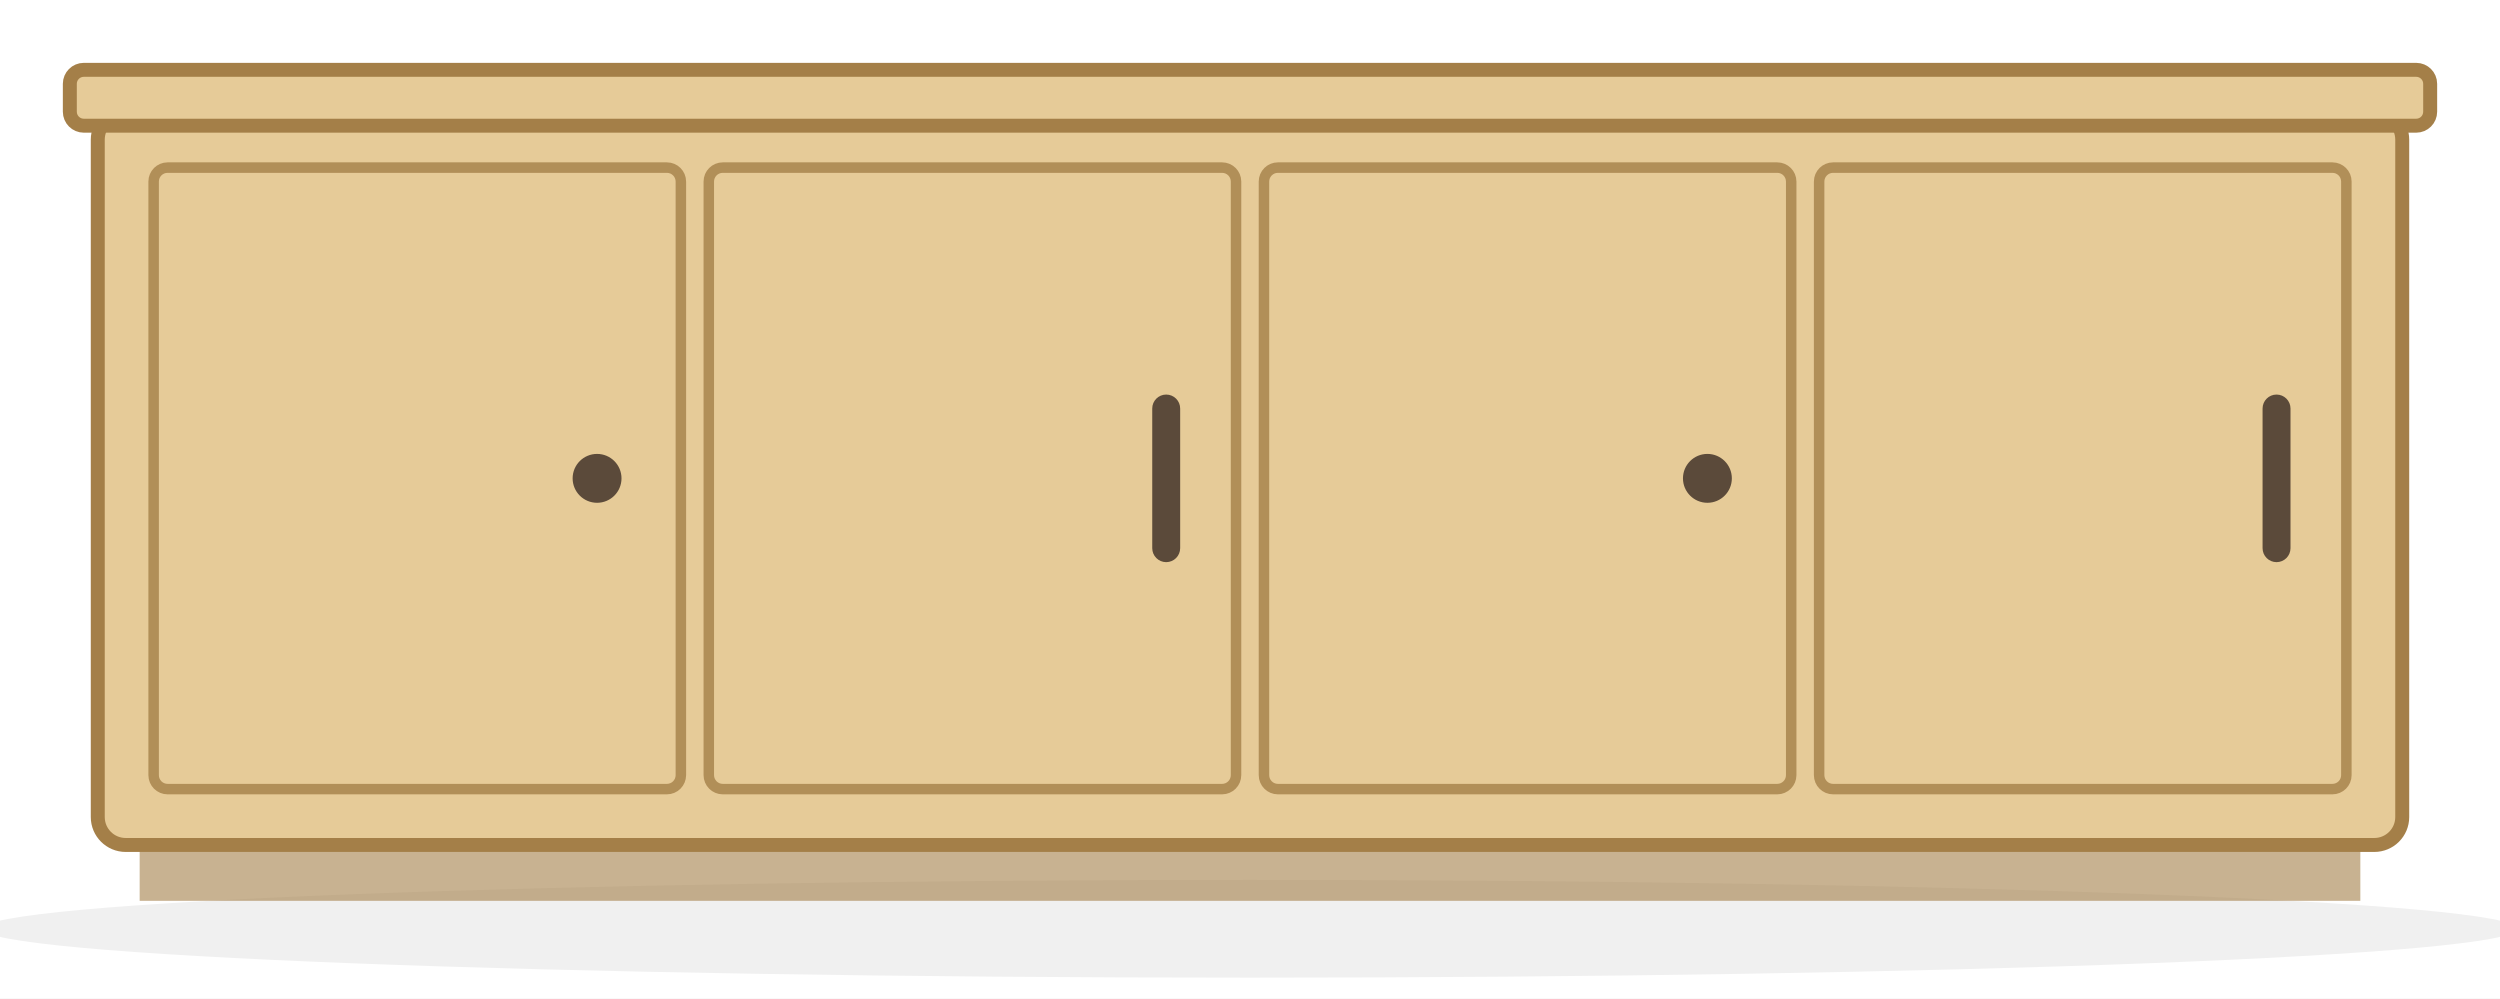
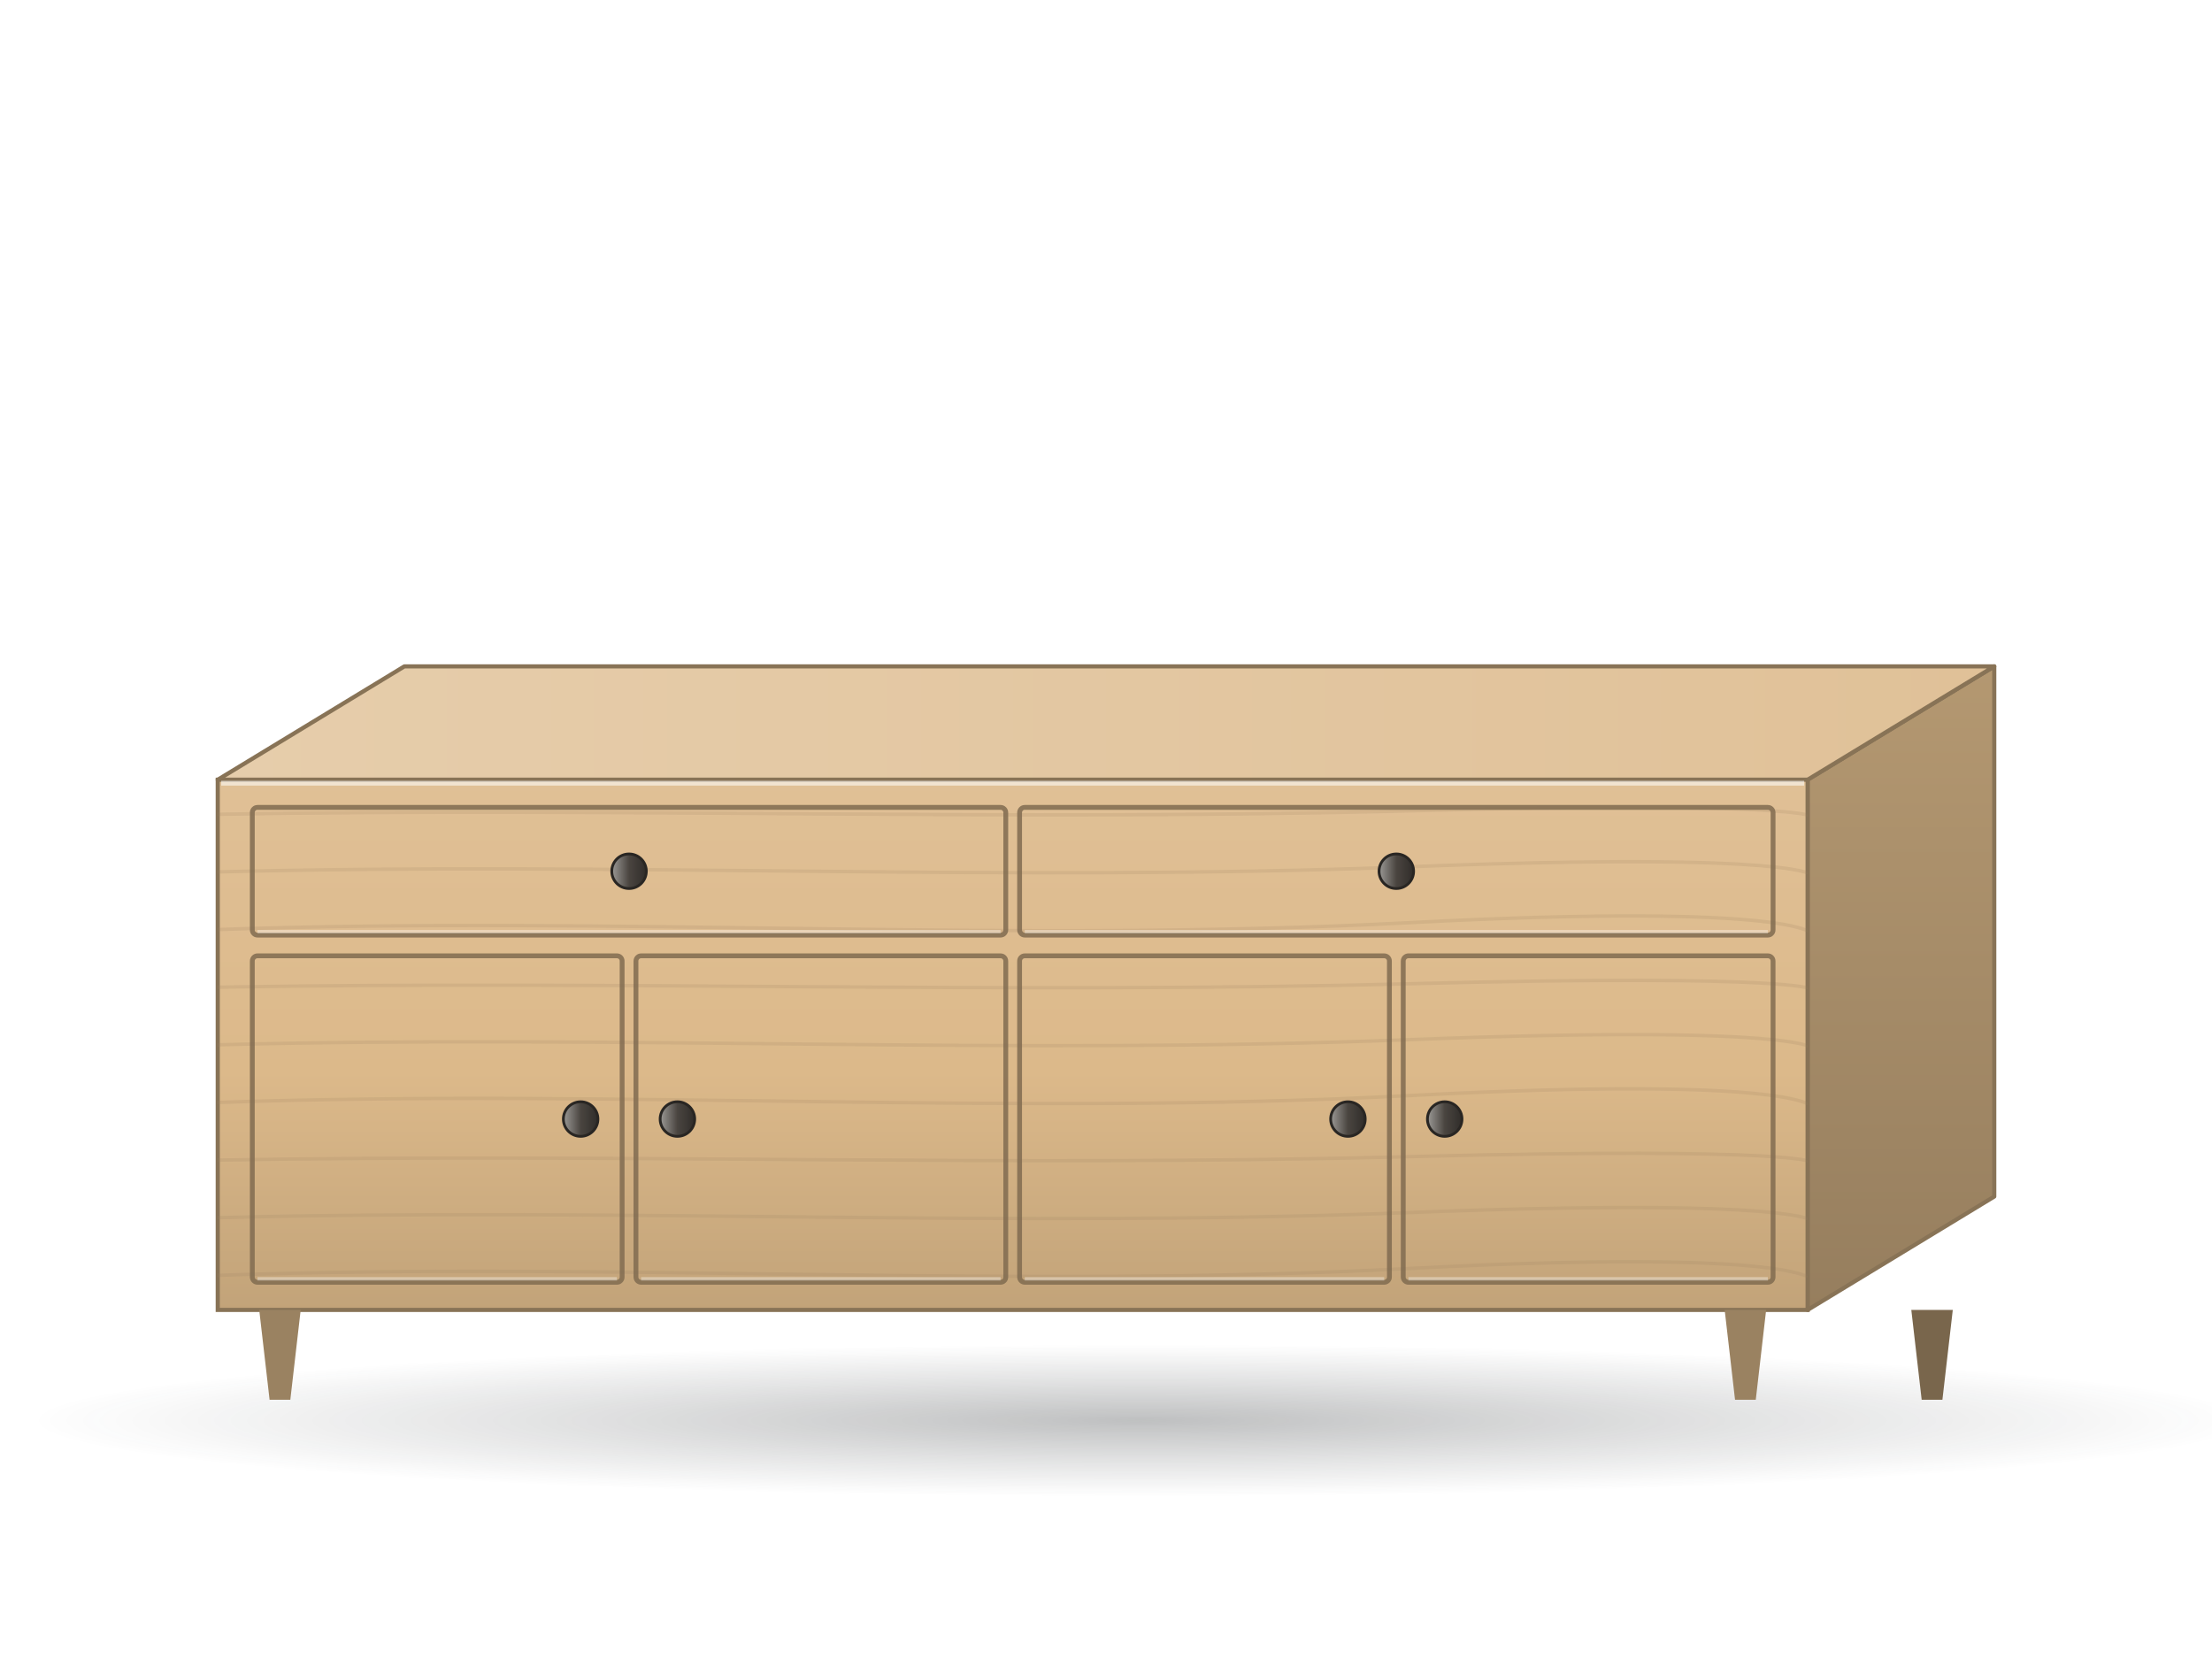
- <svg xmlns="http://www.w3.org/2000/svg" viewBox="21 121 358 143" role="img" aria-label="sideboard-mira.svg">
-   <rect x="21" y="121" width="358" height="143" fill="#ffffff" />
-   <ellipse cx="200.0" cy="254" rx="181.5" ry="7" fill="#000" opacity="0.06" />
-   <rect x="41.0" y="242" width="318" height="8" fill="#a47f48" opacity="0.6" />
-   <rect x="35.0" y="137" width="330" height="105" rx="4" fill="#e6cb98" stroke="#a47f48" stroke-width="2" />
-   <rect x="31.0" y="131" width="338" height="8" rx="2" fill="#e6cb98" stroke="#a47f48" stroke-width="2" />
-   <rect x="43.0" y="145" width="75.5" height="89" rx="2" fill="none" stroke="#a47f48" stroke-width="1.5" opacity="0.8" />
-   <circle cx="106.5" cy="189.5" r="3.5" fill="#5b4a3a" />
-   <rect x="122.5" y="145" width="75.5" height="89" rx="2" fill="none" stroke="#a47f48" stroke-width="1.5" opacity="0.8" />
-   <rect x="186.0" y="177.5" width="4" height="24" rx="2" fill="#5b4a3a" />
-   <rect x="202.0" y="145" width="75.5" height="89" rx="2" fill="none" stroke="#a47f48" stroke-width="1.5" opacity="0.8" />
-   <circle cx="265.5" cy="189.5" r="3.5" fill="#5b4a3a" />
-   <rect x="281.5" y="145" width="75.5" height="89" rx="2" fill="none" stroke="#a47f48" stroke-width="1.5" opacity="0.8" />
-   <rect x="345.0" y="177.5" width="4" height="24" rx="2" fill="#5b4a3a" />
+ <svg xmlns="http://www.w3.org/2000/svg" viewBox="0 0 640 480" role="img" aria-label="sideboard-mira">
+   <defs>
+     <linearGradient id="front1" x1="0" y1="0" x2="0" y2="1">
+       <stop offset="0" stop-color="#e0c096" stop-opacity="1" />
+       <stop offset="0.55" stop-color="#dcb98a" stop-opacity="1" />
+       <stop offset="1" stop-color="#c2a379" stop-opacity="1" />
+     </linearGradient>
+     <linearGradient id="side2" x1="0" y1="0" x2="0" y2="1">
+       <stop offset="0" stop-color="#b49871" stop-opacity="1" />
+       <stop offset="1" stop-color="#967e5e" stop-opacity="1" />
+     </linearGradient>
+     <linearGradient id="top3" x1="0" y1="0" x2="1" y2="0">
+       <stop offset="0" stop-color="#e6cdab" stop-opacity="1" />
+       <stop offset="1" stop-color="#e0c198" stop-opacity="1" />
+     </linearGradient>
+     <linearGradient id="metal4" x1="0" y1="0" x2="1" y2="0">
+       <stop offset="0" stop-color="#9b9996" stop-opacity="1" />
+       <stop offset="0.5" stop-color="#4a4540" stop-opacity="1" />
+       <stop offset="1" stop-color="#302d2a" stop-opacity="1" />
+     </linearGradient>
+     <clipPath id="clip5">
+       <rect x="63" y="225.6" width="460" height="153.4" />
+     </clipPath>
+     <radialGradient id="shadow6" cx="0.5" cy="0.5" r="0.5">
+       <stop offset="0" stop-color="#1b1f22" stop-opacity="0.28" />
+       <stop offset="0.55" stop-color="#1b1f22" stop-opacity="0.12" />
+       <stop offset="1" stop-color="#1b1f22" stop-opacity="0" />
+     </radialGradient>
+   </defs>
+   <rect width="640" height="480" fill="#fff" />
+   <ellipse cx="330" cy="411" rx="318.68" ry="22" fill="url(#shadow6)" />
+   <path d="M553 379 h12 l-3 26 h-6 z" fill="#79664c" />
+   <path d="M523 225.6 L577 192.8 L577 346.2 L523 379 Z" fill="url(#side2)" stroke="#887356" stroke-width="1.2" stroke-linejoin="round" />
+   <path d="M63 225.6 L117 192.8 L577 192.8 L523 225.6 Z" fill="url(#top3)" stroke="#887356" stroke-width="1.2" stroke-linejoin="round" />
+   <rect x="63" y="225.6" width="460" height="153.4" fill="url(#front1)" stroke="#887356" stroke-width="1.2" />
+   <g clip-path="url(#clip5)">
+     <path d="M63 235.6 C178 233.6 293 237.6 408 234.6 S523 236.6 523 235.6" stroke="#9a8261" stroke-width="1" fill="none" opacity="0.18" />
+     <path d="M63 252.275 C178 249.275 293 255.275 408 250.775 S523 253.775 523 252.275" stroke="#9a8261" stroke-width="1" fill="none" opacity="0.18" />
+     <path d="M63 268.95 C178 264.95 293 272.95 408 266.95 S523 270.95 523 268.95" stroke="#9a8261" stroke-width="1" fill="none" opacity="0.18" />
+     <path d="M63 285.625 C178 283.625 293 287.625 408 284.625 S523 286.625 523 285.625" stroke="#9a8261" stroke-width="1" fill="none" opacity="0.18" />
+     <path d="M63 302.3 C178 299.3 293 305.3 408 300.8 S523 303.8 523 302.3" stroke="#9a8261" stroke-width="1" fill="none" opacity="0.18" />
+     <path d="M63 318.975 C178 314.975 293 322.975 408 316.975 S523 320.975 523 318.975" stroke="#9a8261" stroke-width="1" fill="none" opacity="0.18" />
+     <path d="M63 335.65 C178 333.65 293 337.65 408 334.65 S523 336.65 523 335.65" stroke="#9a8261" stroke-width="1" fill="none" opacity="0.18" />
+     <path d="M63 352.325 C178 349.325 293 355.325 408 350.825 S523 353.825 523 352.325" stroke="#9a8261" stroke-width="1" fill="none" opacity="0.18" />
+     <path d="M63 369 C178 365 293 373 408 367 S523 371 523 369" stroke="#9a8261" stroke-width="1" fill="none" opacity="0.18" />
+   </g>
+   <path d="M64 226.6 H522" stroke="#fff" stroke-width="1.4" opacity="0.55" />
+   <rect x="73" y="233.6" width="218" height="36.952" rx="1.5" fill="none" stroke="#806b50" stroke-width="1.4" opacity="0.85" />
+   <path d="M74.5 269.552 H289.5" stroke="#fff" stroke-width="1" opacity="0.35" />
+   <circle cx="182" cy="252.076" r="5" fill="url(#metal4)" stroke="#292623" stroke-width="0.8" />
+   <rect x="295" y="233.6" width="218" height="36.952" rx="1.5" fill="none" stroke="#806b50" stroke-width="1.4" opacity="0.85" />
+   <path d="M296.5 269.552 H511.5" stroke="#fff" stroke-width="1" opacity="0.35" />
+   <circle cx="404" cy="252.076" r="5" fill="url(#metal4)" stroke="#292623" stroke-width="0.8" />
+   <rect x="73" y="276.552" width="107" height="94.448" rx="1.5" fill="none" stroke="#806b50" stroke-width="1.4" opacity="0.85" />
+   <path d="M74.5 370 H178.5" stroke="#fff" stroke-width="1" opacity="0.35" />
+   <circle cx="168" cy="323.776" r="5" fill="url(#metal4)" stroke="#292623" stroke-width="0.8" />
+   <rect x="184" y="276.552" width="107" height="94.448" rx="1.5" fill="none" stroke="#806b50" stroke-width="1.4" opacity="0.85" />
+   <path d="M185.5 370 H289.5" stroke="#fff" stroke-width="1" opacity="0.35" />
+   <circle cx="196" cy="323.776" r="5" fill="url(#metal4)" stroke="#292623" stroke-width="0.8" />
+   <rect x="295" y="276.552" width="107" height="94.448" rx="1.5" fill="none" stroke="#806b50" stroke-width="1.4" opacity="0.85" />
+   <path d="M296.5 370 H400.5" stroke="#fff" stroke-width="1" opacity="0.35" />
+   <circle cx="390" cy="323.776" r="5" fill="url(#metal4)" stroke="#292623" stroke-width="0.8" />
+   <rect x="406" y="276.552" width="107" height="94.448" rx="1.5" fill="none" stroke="#806b50" stroke-width="1.4" opacity="0.85" />
+   <path d="M407.5 370 H511.5" stroke="#fff" stroke-width="1" opacity="0.35" />
+   <circle cx="418" cy="323.776" r="5" fill="url(#metal4)" stroke="#292623" stroke-width="0.8" />
+   <path d="M75 379 h12 l-3 26 h-6 z" fill="#9a8261" />
+   <path d="M499 379 h12 l-3 26 h-6 z" fill="#9a8261" />
</svg>
